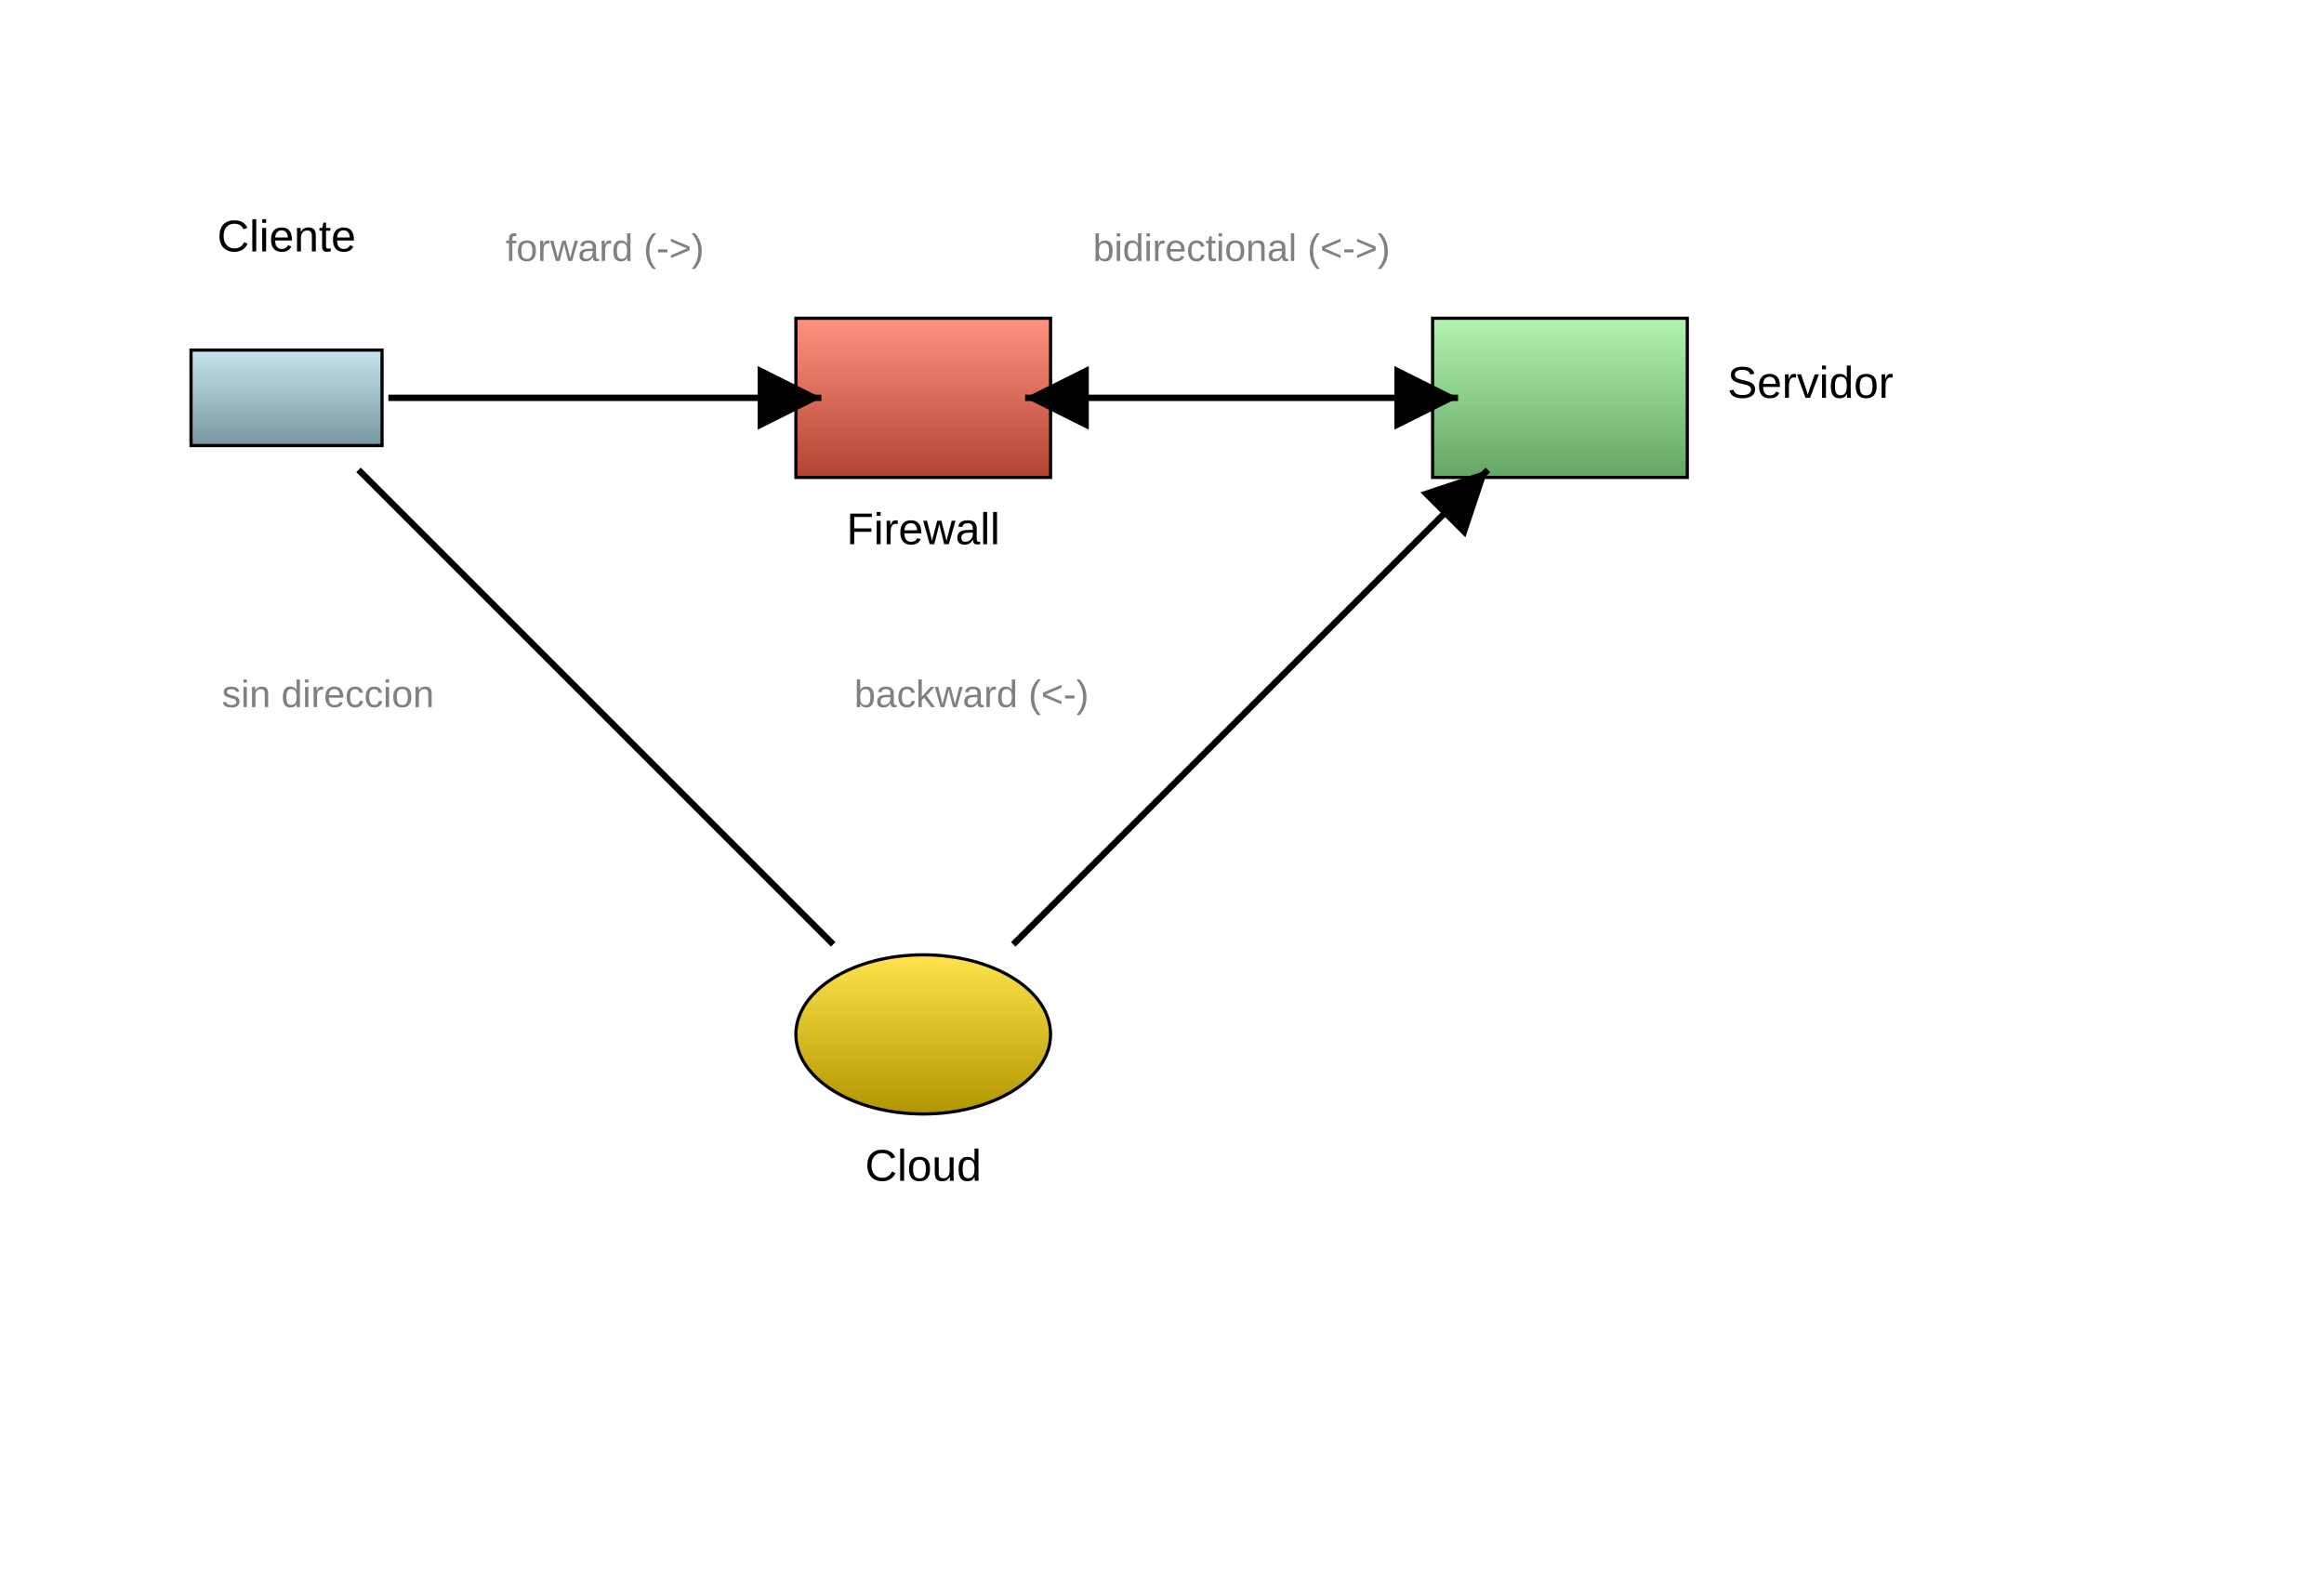
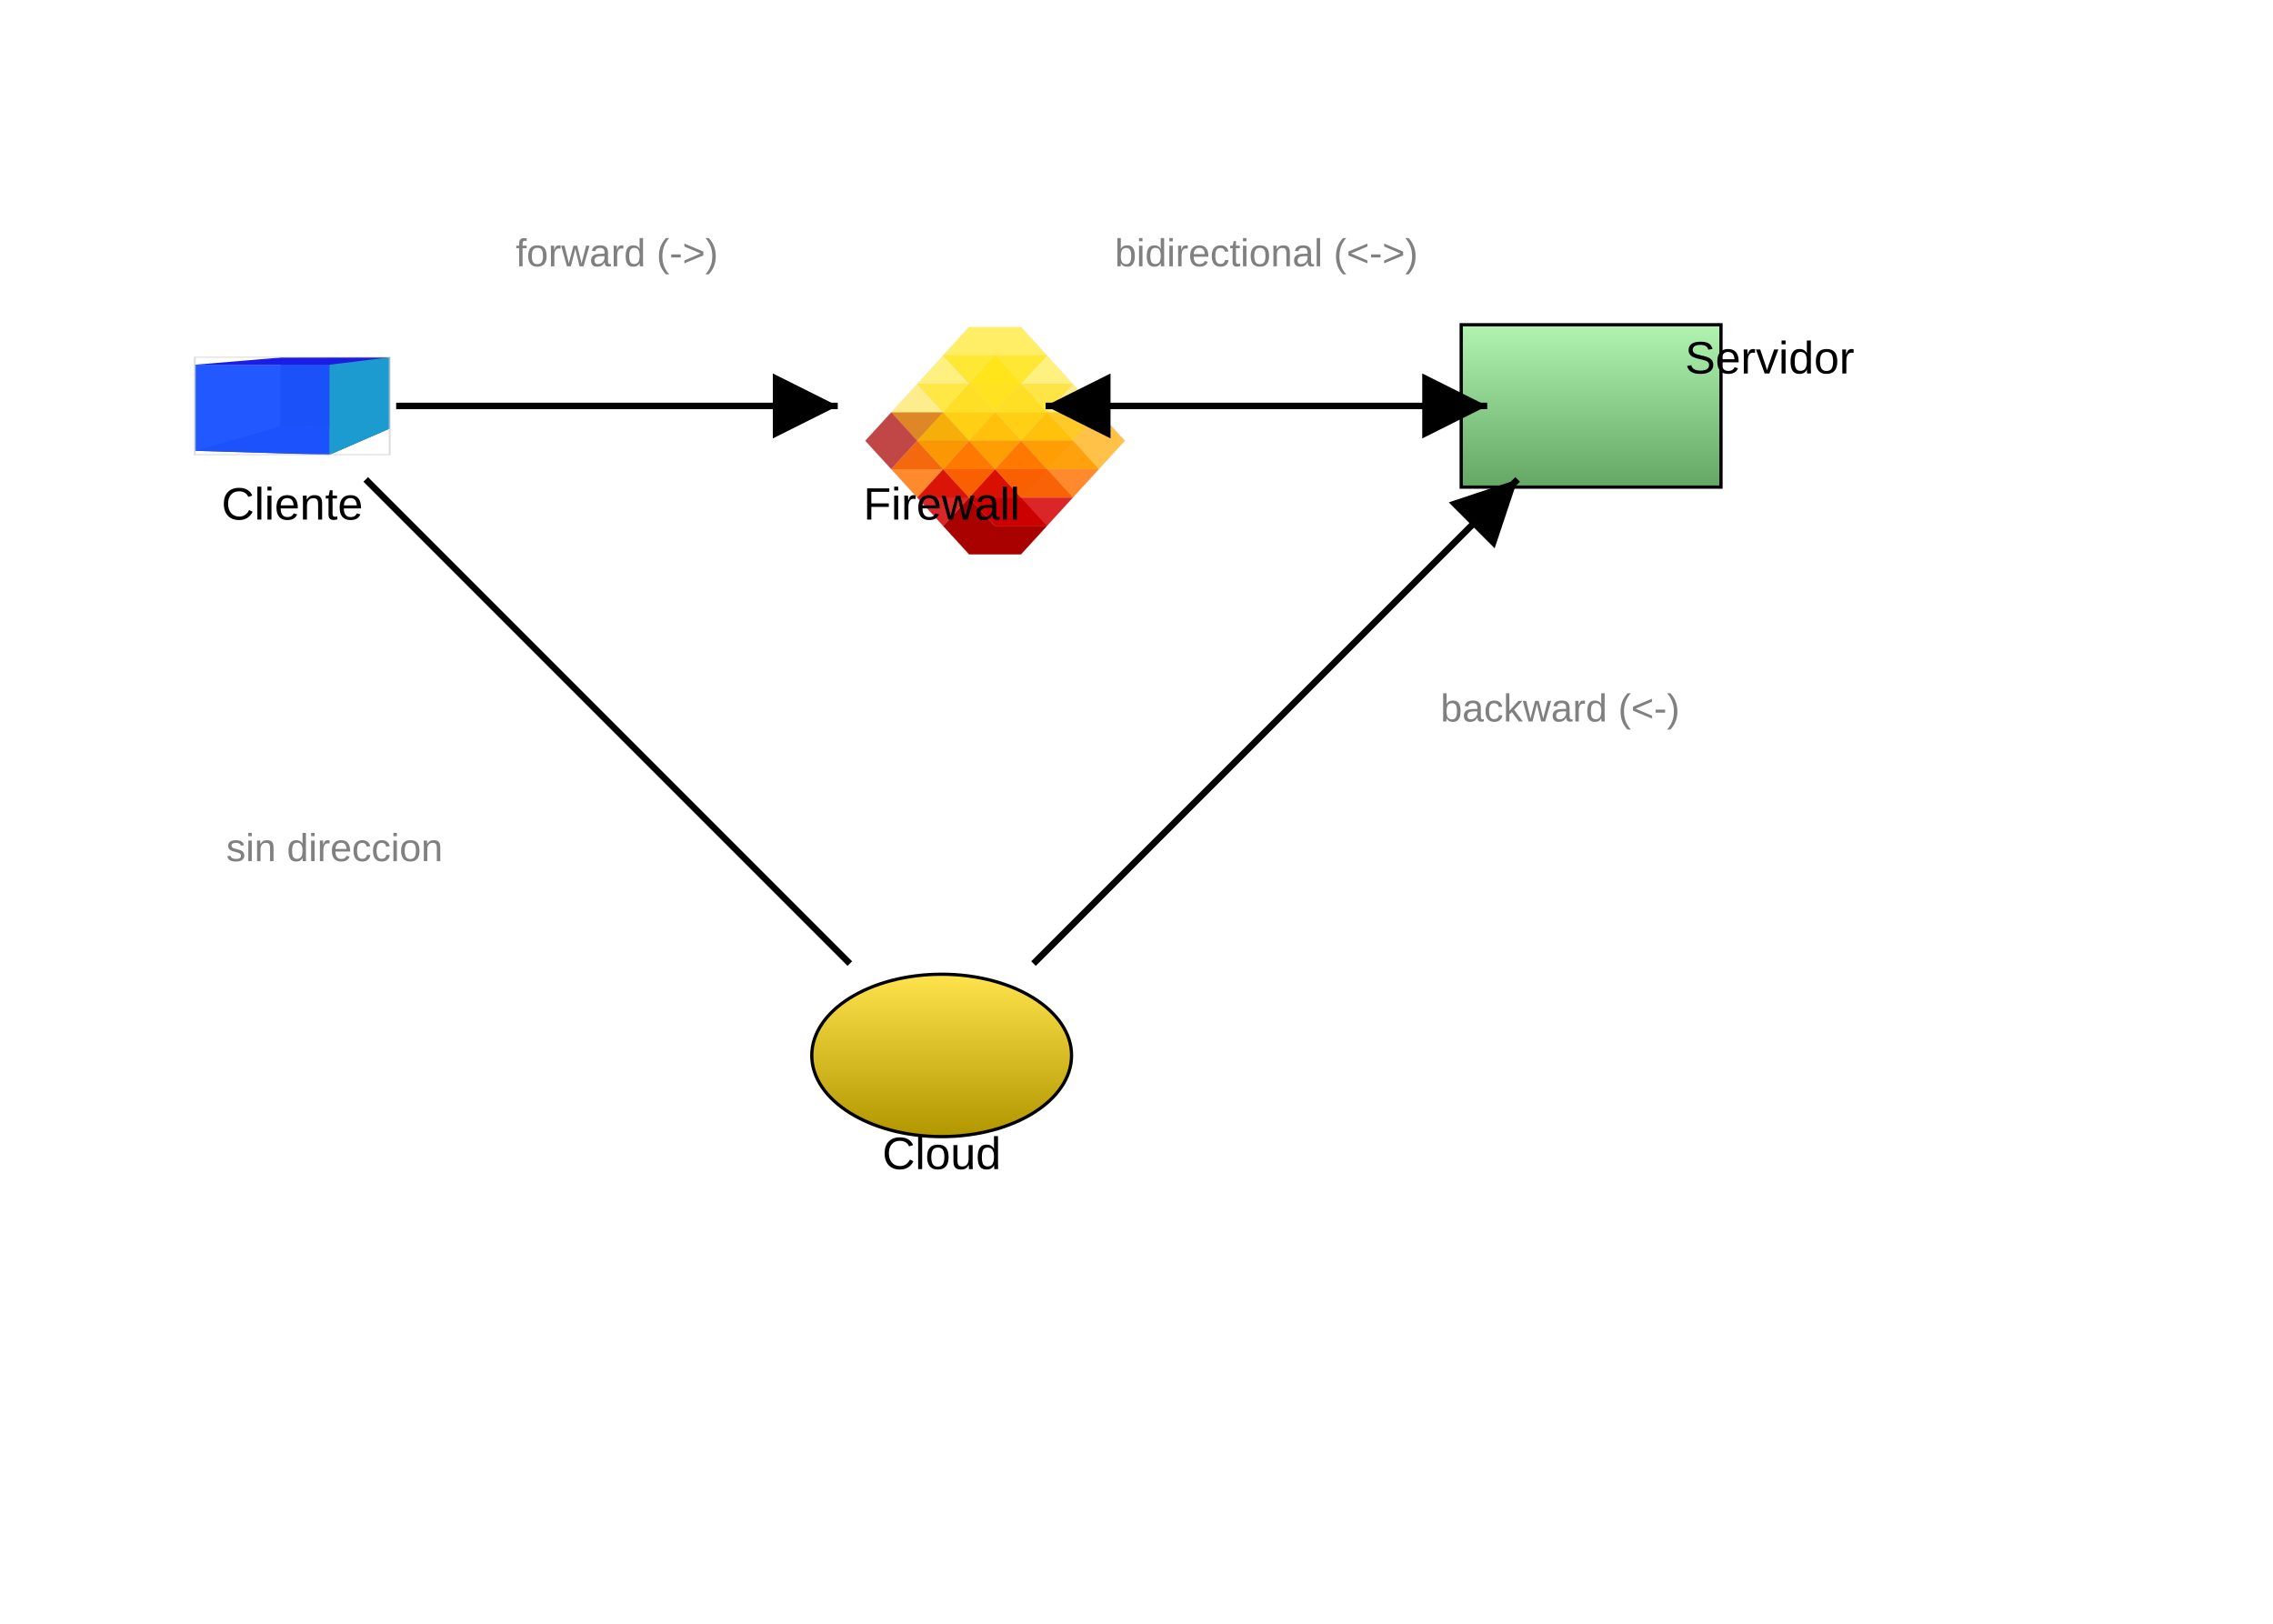
- <svg xmlns="http://www.w3.org/2000/svg" baseProfile="full" height="500" version="1.1" viewBox="0,0,730,500" width="730">
+ <svg xmlns="http://www.w3.org/2000/svg" baseProfile="full" height="500" version="1.1" viewBox="0,0,700,500" width="700">
  <defs>
    <marker id="arrow-end" markerHeight="10" markerWidth="10" orient="auto" refX="10" refY="5">
      <path d="M 0 0 L 10 5 L 0 10 z" fill="black" />
    </marker>
    <marker id="arrow-start" markerHeight="10" markerWidth="10" orient="auto" refX="0" refY="5">
      <path d="M 10 0 L 0 5 L 10 10 z" fill="black" />
    </marker>
    <linearGradient id="gradient-cliente" x1="0%" x2="0%" y1="0%" y2="100%">
      <stop offset="0%" stop-color="#c5e3ed" />
      <stop offset="100%" stop-color="#7997a1" />
    </linearGradient>
-     <linearGradient id="gradient-firewall" x1="0%" x2="0%" y1="0%" y2="100%">
-       <stop offset="0%" stop-color="#ff917e" />
-       <stop offset="100%" stop-color="#b24531" />
-     </linearGradient>
    <linearGradient id="gradient-servidor" x1="0%" x2="0%" y1="0%" y2="100%">
      <stop offset="0%" stop-color="#b1f3b1" />
      <stop offset="100%" stop-color="#64a664" />
    </linearGradient>
    <linearGradient id="gradient-nube" x1="0%" x2="0%" y1="0%" y2="100%">
      <stop offset="0%" stop-color="#ffe34c" />
      <stop offset="100%" stop-color="#b29600" />
    </linearGradient>
  </defs>
-   <rect fill="url(#gradient-cliente)" height="30.0" stroke="black" width="60.0" x="60.0" y="110.0" />
-   <rect fill="url(#gradient-firewall)" height="50" stroke="black" width="80" x="250" y="100" />
+   <g id="cliente">
+     <g transform="translate(60.0,110.0) scale(1.204819,0.6928406) translate(-0.9,-1.4)">
+       <path d="M 22.754,32.117 0.945,43 V 4.729 L 22.754,1.57 Z" fill="#e9e9ff" stroke="none" />
+       <path d="M 50.713,33.121 V 1.463 L 22.754,1.57 V 32.117 Z" fill="#353564" stroke="none" />
+       <path d="M 50.713,33.121 35.296,44.771 0.945,43 22.754,32.117 Z" fill="#4d4d9f" stroke="none" />
+       <path d="M 50.713,1.463 35.296,4.738 0.945,4.729 22.754,1.57 Z" fill="#1c1ce6" opacity="1" stroke="none" />
+       <path d="M 35.296,44.771 V 4.738 L 0.945,4.729 V 43 Z" fill="#1a52ff" opacity="0.96" stroke="none" />
+       <path d="M 50.713,33.121 35.296,44.771 V 4.738 L 50.713,1.463 Z" fill="#1c9bd0" stroke="none" />
+       <rect fill="none" height="43.3" opacity="0.67" stroke="#cbcbcb" stroke-width="0.48" width="49.8" x="0.9" y="1.4" />
+     </g>
+   </g>
+   <g id="firewall">
+     <g transform="translate(250,100) scale(1.6,1.666667) translate(10,0)">
+       <path d="m 211.514,221.098 -99.807,57.624 -99.807,-57.624 0,-115.248 99.807,-57.624 99.807,57.624 z" fill="#a90000" opacity="0.72" stroke="#cbcbcb" stroke-width="0.48" transform="matrix(0.0751447,0.02631765,-0.04338481,0.0455835,8.97,11.04)" />
+       <path d="m 211.514,221.098 -99.807,57.624 -99.807,-57.624 0,-115.248 99.807,-57.624 99.807,57.624 z" fill="#ff7000" opacity="0.82" stroke="#cbcbcb" stroke-width="0.48" transform="matrix(0.0751447,0.02631765,-0.04338481,0.0455835,13.97,16.29)" />
+       <path d="m 211.514,221.098 -99.807,57.624 -99.807,-57.624 0,-115.248 99.807,-57.624 99.807,57.624 z" fill="#ffa900" opacity="0.72" stroke="#cbcbcb" stroke-width="0.48" transform="matrix(0.0751447,0.02631765,-0.04338481,0.0455835,18.97,11.04)" />
+       <path d="m 211.514,221.098 -99.807,57.624 -99.807,-57.624 0,-115.248 99.807,-57.624 99.807,57.624 z" fill="#d40000" opacity="0.85" stroke="#cbcbcb" stroke-width="0.48" transform="matrix(0.0751447,0.02631765,-0.04338481,0.0455835,18.97,21.54)" />
+       <path d="m 211.514,221.098 -99.807,57.624 -99.807,-57.624 0,-115.248 99.807,-57.624 99.807,57.624 z" fill="#a90000" opacity="1.0" stroke="#cbcbcb" stroke-width="0.48" transform="matrix(0.0751447,0.02631765,-0.04338481,0.0455835,23.97,26.80)" />
+       <path d="m 211.514,221.098 -99.807,57.624 -99.807,-57.624 0,-115.248 99.807,-57.624 99.807,57.624 z" fill="#ff7000" opacity="0.82" stroke="#cbcbcb" stroke-width="0.48" transform="matrix(0.0751447,0.02631765,-0.04338481,0.0455835,23.97,16.29)" />
+       <path d="m 211.514,221.098 -99.807,57.624 -99.807,-57.624 0,-115.248 99.807,-57.624 99.807,57.624 z" fill="#ffa900" opacity="0.72" stroke="#cbcbcb" stroke-width="0.48" transform="matrix(0.0751447,0.02631765,-0.04338481,0.0455835,28.97,11.04)" />
+       <path d="m 211.514,221.098 -99.807,57.624 -99.807,-57.624 0,-115.248 99.807,-57.624 99.807,57.624 z" fill="#d40000" opacity="0.85" stroke="#cbcbcb" stroke-width="0.48" transform="matrix(0.0751447,0.02631765,-0.04338481,0.0455835,28.97,21.54)" />
+       <path d="m 211.514,221.098 -99.807,57.624 -99.807,-57.624 0,-115.248 99.807,-57.624 99.807,57.624 z" fill="#ff7000" opacity="0.82" stroke="#cbcbcb" stroke-width="0.48" transform="matrix(0.0751447,0.02631765,-0.04338481,0.0455835,33.97,16.29)" />
+       <path d="m 211.514,221.098 -99.807,57.624 -99.807,-57.624 0,-115.248 99.807,-57.624 99.807,57.624 z" fill="#ffa900" opacity="0.72" stroke="#cbcbcb" stroke-width="0.48" transform="matrix(0.0751447,0.02631765,-0.04338481,0.0455835,38.97,11.04)" />
+       <path d="m 211.514,221.098 -99.807,57.624 -99.807,-57.624 0,-115.248 99.807,-57.624 99.807,57.624 z" fill="#ffd400" opacity="0.45" stroke="#cbcbcb" stroke-width="0.48" transform="matrix(0.0751447,0.02631765,-0.04338481,0.0455835,13.97,5.78)" />
+       <path d="m 211.514,221.098 -99.807,57.624 -99.807,-57.624 0,-115.248 99.807,-57.624 99.807,57.624 z" fill="#ffe200" opacity="0.5" stroke="#cbcbcb" stroke-width="0.48" transform="matrix(0.0751447,0.02631765,-0.04338481,0.0455835,18.97,0.53)" />
+       <path d="m 211.514,221.098 -99.807,57.624 -99.807,-57.624 0,-115.248 99.807,-57.624 99.807,57.624 z" fill="#ffd400" opacity="0.45" stroke="#cbcbcb" stroke-width="0.48" transform="matrix(0.0751447,0.02631765,-0.04338481,0.0455835,23.97,5.78)" />
+       <path d="m 211.514,221.098 -99.807,57.624 -99.807,-57.624 0,-115.248 99.807,-57.624 99.807,57.624 z" fill="#ffe200" opacity="0.6" stroke="#cbcbcb" stroke-width="0.48" transform="matrix(0.0751447,0.02631765,-0.04338481,0.0455835,23.97,-4.73)" />
+       <path d="m 211.514,221.098 -99.807,57.624 -99.807,-57.624 0,-115.248 99.807,-57.624 99.807,57.624 z" fill="#ffe200" opacity="0.5" stroke="#cbcbcb" stroke-width="0.48" transform="matrix(0.0751447,0.02631765,-0.04338481,0.0455835,28.97,0.53)" />
+       <path d="m 211.514,221.098 -99.807,57.624 -99.807,-57.624 0,-115.248 99.807,-57.624 99.807,57.624 z" fill="#ffd400" opacity="0.45" stroke="#cbcbcb" stroke-width="0.48" transform="matrix(0.0751447,0.02631765,-0.04338481,0.0455835,33.97,5.78)" />
+     </g>
+   </g>
  <rect fill="url(#gradient-servidor)" height="50" stroke="black" width="80" x="450" y="100" />
  <ellipse cx="290.0" cy="325.0" fill="url(#gradient-nube)" rx="40.0" ry="25.0" stroke="black" />
  <line marker-end="url(#arrow-end)" stroke="black" stroke-width="2" x1="122.0" x2="258.0" y1="125.0" y2="125.0" />
  <line marker-end="url(#arrow-end)" marker-start="url(#arrow-start)" stroke="black" stroke-width="2" x1="322.0" x2="458.0" y1="125.0" y2="125.0" />
  <line marker-start="url(#arrow-start)" stroke="black" stroke-width="2" x1="467.373" x2="318.284" y1="147.627" y2="296.716" />
  <line stroke="black" stroke-width="2" x1="112.627" x2="261.716" y1="147.627" y2="296.716" />
-   <text fill="black" font-family="Arial, sans-serif" font-size="14px" text-anchor="middle" x="90.0" y="79.0">Cliente</text>
-   <text fill="black" font-family="Arial, sans-serif" font-size="14px" text-anchor="middle" x="290.0" y="171.0">Firewall</text>
-   <text fill="black" font-family="Arial, sans-serif" font-size="14px" text-anchor="start" x="542.6" y="125.0">Servidor</text>
-   <text fill="black" font-family="Arial, sans-serif" font-size="14px" text-anchor="middle" x="290.0" y="371.0">Cloud</text>
+   <text fill="black" font-family="Arial, sans-serif" font-size="14px" text-anchor="middle" x="90.0" y="160.0">Cliente</text>
+   <text fill="black" font-family="Arial, sans-serif" font-size="14px" text-anchor="middle" x="290.0" y="160.0">Firewall</text>
+   <text fill="black" font-family="Arial, sans-serif" font-size="14px" text-anchor="middle" x="545.0" y="115.0">Servidor</text>
+   <text fill="black" font-family="Arial, sans-serif" font-size="14px" text-anchor="middle" x="290.0" y="360.0">Cloud</text>
  <text fill="gray" font-family="Arial, sans-serif" font-size="12px" text-anchor="middle" x="190.0" y="82.0">forward (-&gt;)</text>
  <text fill="gray" font-family="Arial, sans-serif" font-size="12px" text-anchor="middle" x="390.0" y="82.0">bidirectional (&lt;-&gt;)</text>
-   <text fill="gray" font-family="Arial, sans-serif" font-size="12px" text-anchor="end" x="342.028" y="222.172">backward (&lt;-)</text>
-   <text fill="gray" font-family="Arial, sans-serif" font-size="12px" text-anchor="end" x="136.372" y="222.172">sin direccion</text>
+   <text fill="gray" font-family="Arial, sans-serif" font-size="12px" text-anchor="start" x="443.628" y="222.172">backward (&lt;-)</text>
+   <text fill="gray" font-family="Arial, sans-serif" font-size="12px" text-anchor="end" x="136.372" y="265.172">sin direccion</text>
</svg>
